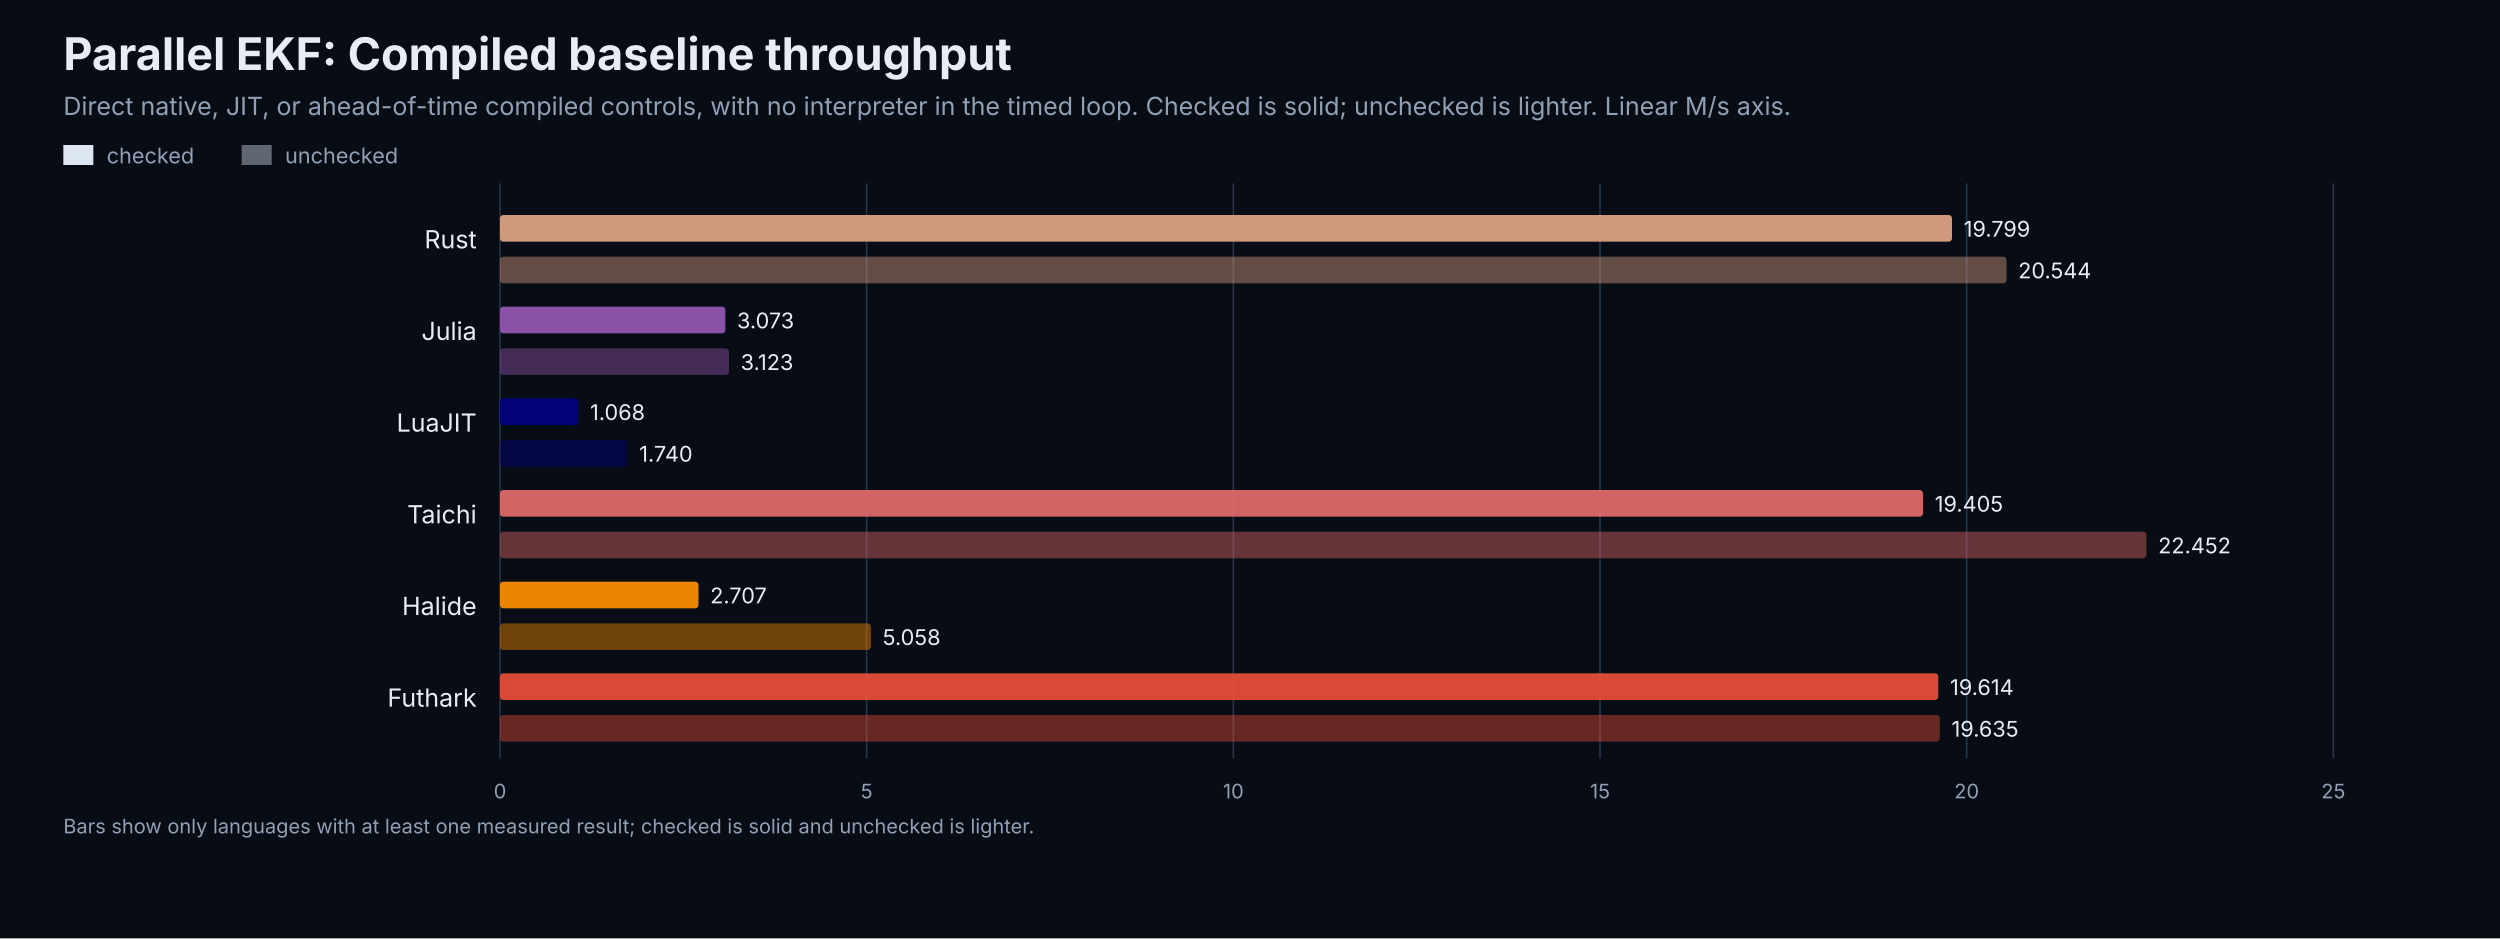
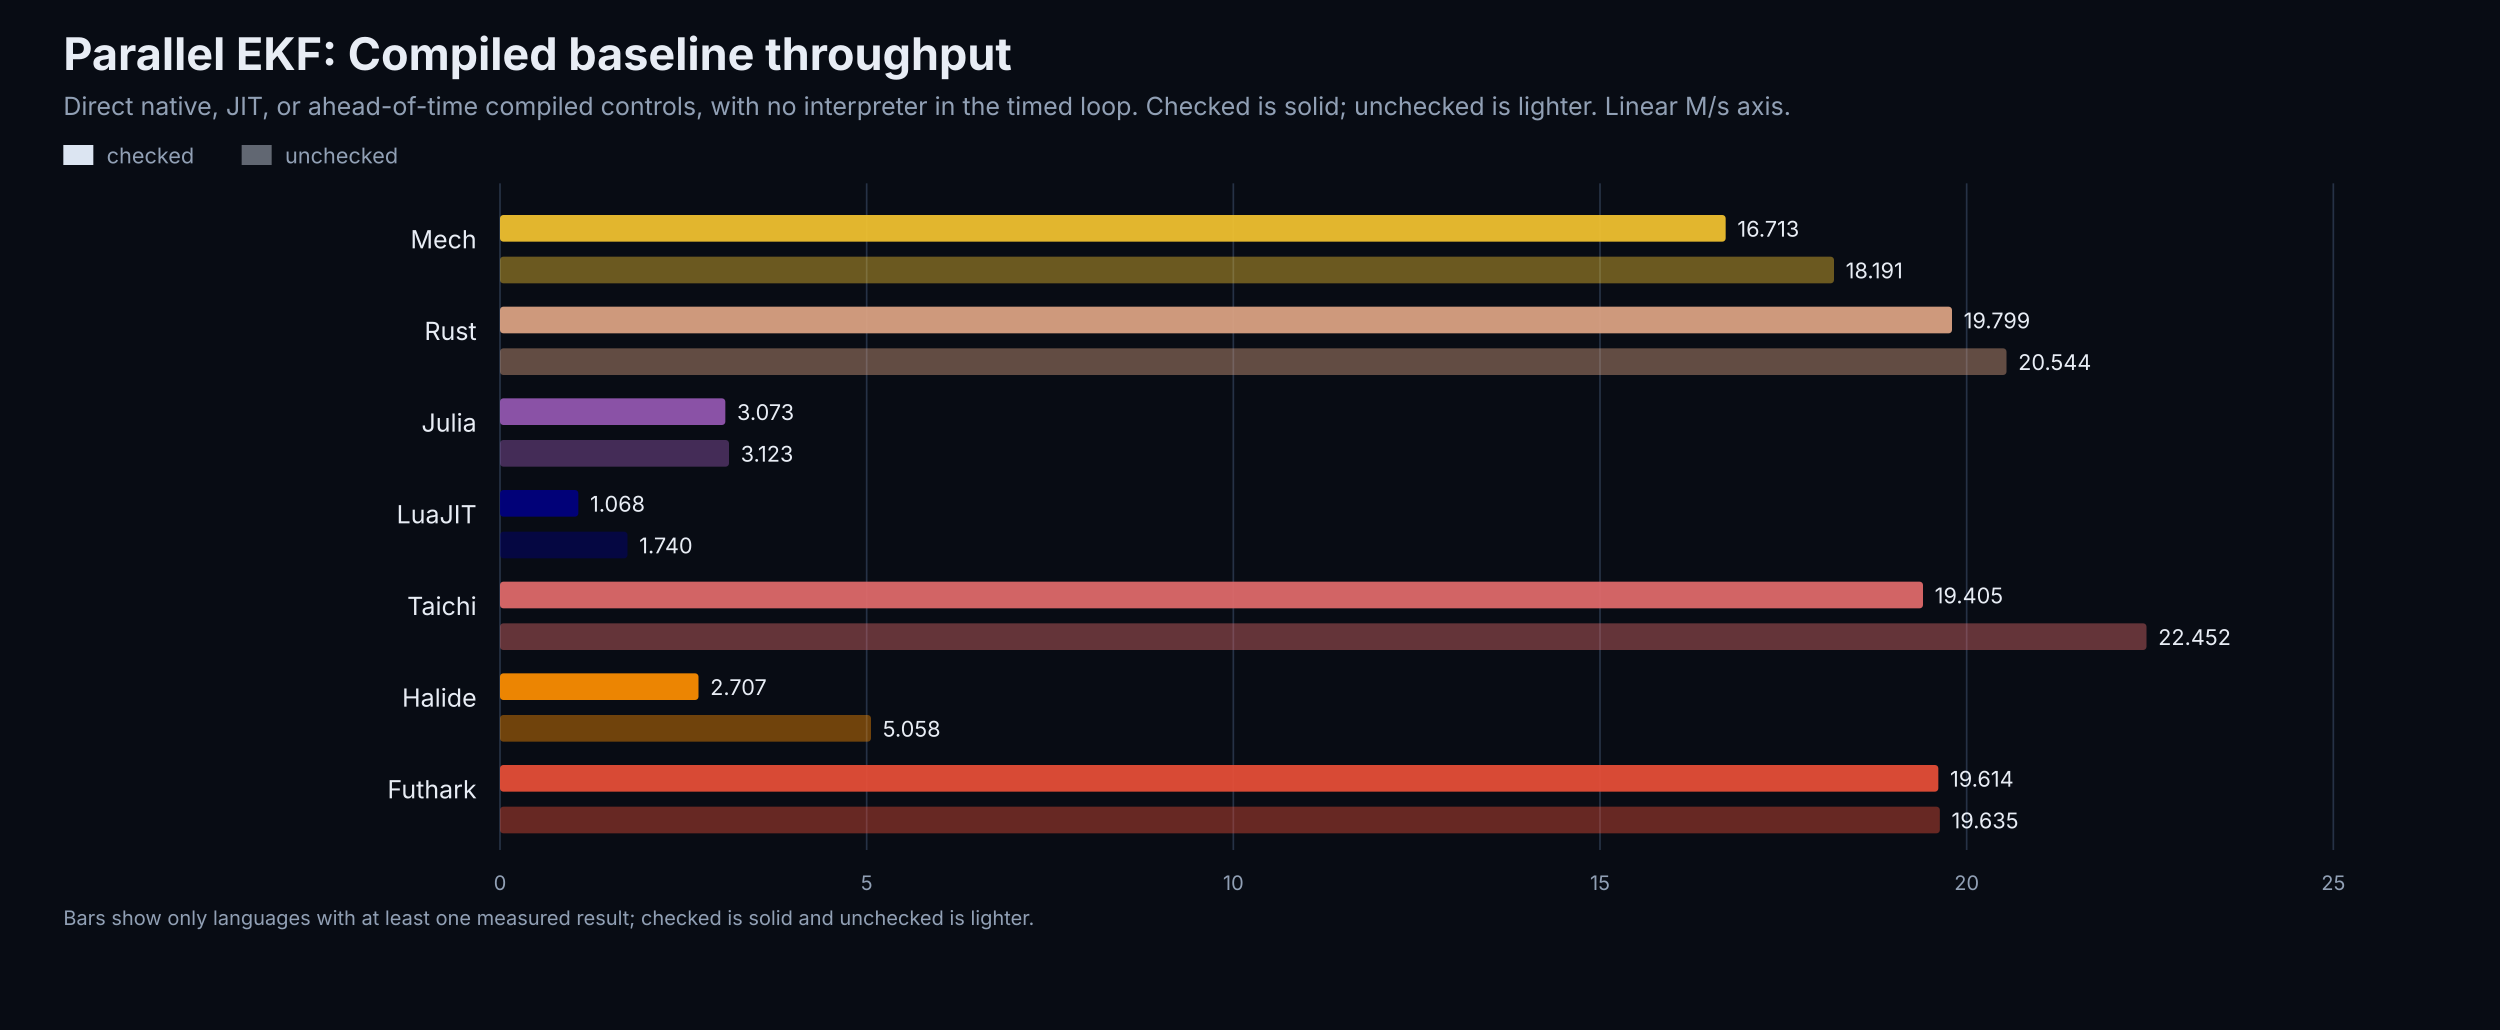
- <svg xmlns="http://www.w3.org/2000/svg" width="1500" height="563" viewBox="0 0 1500 563">
+ <svg xmlns="http://www.w3.org/2000/svg" width="1500" height="618" viewBox="0 0 1500 618">
  <rect width="100%" height="100%" fill="#080c14" />
  <style>text{font-family:-apple-system,BlinkMacSystemFont,"Segoe UI",sans-serif;fill:#e8edf5}.muted{fill:#91a0b5}.grid{stroke:#263246;stroke-width:1}.label{font-size:15px}.value{font-size:13px;font-variant-numeric:tabular-nums}</style>
  <text x="38" y="42" font-size="27" font-weight="700">Parallel EKF: Compiled baseline throughput</text>
  <text x="38" y="69" class="muted" font-size="15">Direct native, JIT, or ahead-of-time compiled controls, with no interpreter in the timed loop. Checked is solid; unchecked is lighter. Linear M/s axis.</text>
  <rect x="38" y="87" width="18" height="12" fill="#dce5f2" />
  <text x="64" y="98" class="muted" font-size="13">checked</text>
  <rect x="145" y="87" width="18" height="12" fill="#dce5f2" opacity="0.42" />
  <text x="171" y="98" class="muted" font-size="13">unchecked</text>
-   <line x1="300.0" y1="110" x2="300.0" y2="455" class="grid" />
-   <text x="300.0" y="479" text-anchor="middle" class="muted" font-size="12">0</text>
-   <line x1="520.0" y1="110" x2="520.0" y2="455" class="grid" />
-   <text x="520.0" y="479" text-anchor="middle" class="muted" font-size="12">5</text>
-   <line x1="740.0" y1="110" x2="740.0" y2="455" class="grid" />
-   <text x="740.0" y="479" text-anchor="middle" class="muted" font-size="12">10</text>
-   <line x1="960.0" y1="110" x2="960.0" y2="455" class="grid" />
-   <text x="960.0" y="479" text-anchor="middle" class="muted" font-size="12">15</text>
-   <line x1="1180.0" y1="110" x2="1180.0" y2="455" class="grid" />
-   <text x="1180.0" y="479" text-anchor="middle" class="muted" font-size="12">20</text>
-   <line x1="1400.0" y1="110" x2="1400.0" y2="455" class="grid" />
-   <text x="1400.0" y="479" text-anchor="middle" class="muted" font-size="12">25</text>
-   <text x="286" y="149" text-anchor="end" class="label">Rust</text>
-   <rect x="300" y="129" width="871.2" height="16" rx="2" fill="#dea584" opacity="0.92" />
-   <text x="1178.2" y="142" class="value">19.799</text>
-   <rect x="300" y="154" width="903.9" height="16" rx="2" fill="#dea584" opacity="0.42" />
-   <text x="1210.9" y="167" class="value">20.544</text>
-   <text x="286" y="204" text-anchor="end" class="label">Julia</text>
-   <rect x="300" y="184" width="135.2" height="16" rx="2" fill="#9558b2" opacity="0.92" />
-   <text x="442.2" y="197" class="value">3.073</text>
-   <rect x="300" y="209" width="137.4" height="16" rx="2" fill="#9558b2" opacity="0.42" />
-   <text x="444.4" y="222" class="value">3.123</text>
-   <text x="286" y="259" text-anchor="end" class="label">LuaJIT</text>
-   <rect x="300" y="239" width="47.0" height="16" rx="2" fill="#000080" opacity="0.92" />
-   <text x="354.0" y="252" class="value">1.068</text>
-   <rect x="300" y="264" width="76.5" height="16" rx="2" fill="#000080" opacity="0.42" />
-   <text x="383.5" y="277" class="value">1.740</text>
-   <text x="286" y="314" text-anchor="end" class="label">Taichi</text>
-   <rect x="300" y="294" width="853.8" height="16" rx="2" fill="#e36b6b" opacity="0.92" />
-   <text x="1160.8" y="307" class="value">19.405</text>
-   <rect x="300" y="319" width="987.9" height="16" rx="2" fill="#e36b6b" opacity="0.42" />
-   <text x="1294.9" y="332" class="value">22.452</text>
-   <text x="286" y="369" text-anchor="end" class="label">Halide</text>
-   <rect x="300" y="349" width="119.1" height="16" rx="2" fill="#ff8f00" opacity="0.92" />
-   <text x="426.1" y="362" class="value">2.707</text>
-   <rect x="300" y="374" width="222.6" height="16" rx="2" fill="#ff8f00" opacity="0.42" />
-   <text x="529.6" y="387" class="value">5.058</text>
-   <text x="286" y="424" text-anchor="end" class="label">Futhark</text>
-   <rect x="300" y="404" width="863.0" height="16" rx="2" fill="#e94f37" opacity="0.92" />
-   <text x="1170.0" y="417" class="value">19.614</text>
-   <rect x="300" y="429" width="863.9" height="16" rx="2" fill="#e94f37" opacity="0.42" />
-   <text x="1170.9" y="442" class="value">19.635</text>
-   <text x="38" y="500" class="muted" font-size="12">Bars show only languages with at least one measured result; checked is solid and unchecked is lighter.</text>
+   <line x1="300.0" y1="110" x2="300.0" y2="510" class="grid" />
+   <text x="300.0" y="534" text-anchor="middle" class="muted" font-size="12">0</text>
+   <line x1="520.0" y1="110" x2="520.0" y2="510" class="grid" />
+   <text x="520.0" y="534" text-anchor="middle" class="muted" font-size="12">5</text>
+   <line x1="740.0" y1="110" x2="740.0" y2="510" class="grid" />
+   <text x="740.0" y="534" text-anchor="middle" class="muted" font-size="12">10</text>
+   <line x1="960.0" y1="110" x2="960.0" y2="510" class="grid" />
+   <text x="960.0" y="534" text-anchor="middle" class="muted" font-size="12">15</text>
+   <line x1="1180.0" y1="110" x2="1180.0" y2="510" class="grid" />
+   <text x="1180.0" y="534" text-anchor="middle" class="muted" font-size="12">20</text>
+   <line x1="1400.0" y1="110" x2="1400.0" y2="510" class="grid" />
+   <text x="1400.0" y="534" text-anchor="middle" class="muted" font-size="12">25</text>
+   <text x="286" y="149" text-anchor="end" class="label">Mech</text>
+   <rect x="300" y="129" width="735.4" height="16" rx="2" fill="#f4c430" opacity="0.92" />
+   <text x="1042.4" y="142" class="value">16.713</text>
+   <rect x="300" y="154" width="800.4" height="16" rx="2" fill="#f4c430" opacity="0.42" />
+   <text x="1107.4" y="167" class="value">18.191</text>
+   <text x="286" y="204" text-anchor="end" class="label">Rust</text>
+   <rect x="300" y="184" width="871.2" height="16" rx="2" fill="#dea584" opacity="0.92" />
+   <text x="1178.2" y="197" class="value">19.799</text>
+   <rect x="300" y="209" width="903.9" height="16" rx="2" fill="#dea584" opacity="0.42" />
+   <text x="1210.9" y="222" class="value">20.544</text>
+   <text x="286" y="259" text-anchor="end" class="label">Julia</text>
+   <rect x="300" y="239" width="135.2" height="16" rx="2" fill="#9558b2" opacity="0.92" />
+   <text x="442.2" y="252" class="value">3.073</text>
+   <rect x="300" y="264" width="137.4" height="16" rx="2" fill="#9558b2" opacity="0.42" />
+   <text x="444.4" y="277" class="value">3.123</text>
+   <text x="286" y="314" text-anchor="end" class="label">LuaJIT</text>
+   <rect x="300" y="294" width="47.0" height="16" rx="2" fill="#000080" opacity="0.92" />
+   <text x="354.0" y="307" class="value">1.068</text>
+   <rect x="300" y="319" width="76.5" height="16" rx="2" fill="#000080" opacity="0.42" />
+   <text x="383.5" y="332" class="value">1.740</text>
+   <text x="286" y="369" text-anchor="end" class="label">Taichi</text>
+   <rect x="300" y="349" width="853.8" height="16" rx="2" fill="#e36b6b" opacity="0.92" />
+   <text x="1160.8" y="362" class="value">19.405</text>
+   <rect x="300" y="374" width="987.9" height="16" rx="2" fill="#e36b6b" opacity="0.42" />
+   <text x="1294.9" y="387" class="value">22.452</text>
+   <text x="286" y="424" text-anchor="end" class="label">Halide</text>
+   <rect x="300" y="404" width="119.1" height="16" rx="2" fill="#ff8f00" opacity="0.92" />
+   <text x="426.1" y="417" class="value">2.707</text>
+   <rect x="300" y="429" width="222.6" height="16" rx="2" fill="#ff8f00" opacity="0.42" />
+   <text x="529.6" y="442" class="value">5.058</text>
+   <text x="286" y="479" text-anchor="end" class="label">Futhark</text>
+   <rect x="300" y="459" width="863.0" height="16" rx="2" fill="#e94f37" opacity="0.92" />
+   <text x="1170.0" y="472" class="value">19.614</text>
+   <rect x="300" y="484" width="863.9" height="16" rx="2" fill="#e94f37" opacity="0.42" />
+   <text x="1170.9" y="497" class="value">19.635</text>
+   <text x="38" y="555" class="muted" font-size="12">Bars show only languages with at least one measured result; checked is solid and unchecked is lighter.</text>
</svg>
